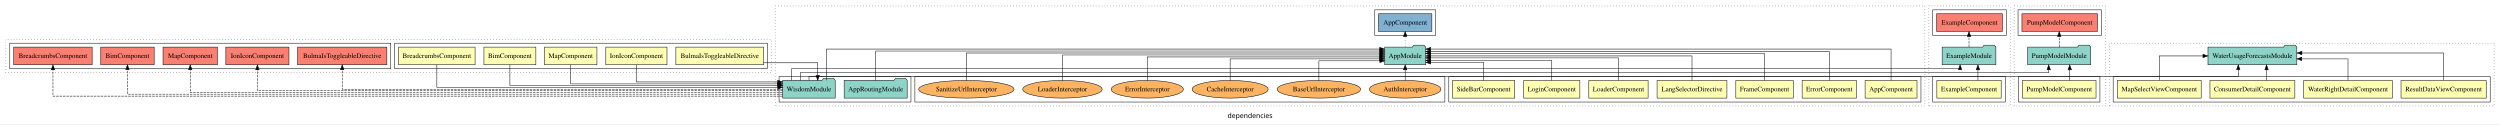
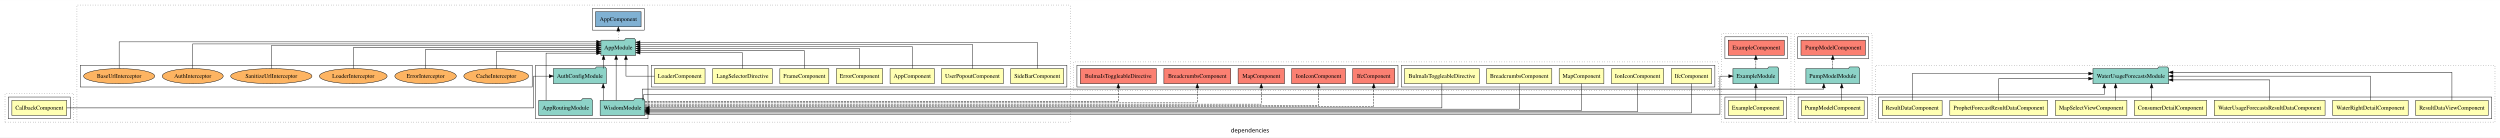
- <svg xmlns="http://www.w3.org/2000/svg" width="5099pt" height="253pt" viewBox="0.00 0.00 5099.00 252.80">
-   <g id="graph0" class="graph" transform="scale(1 1) rotate(0) translate(4 248.8)">
-     <polygon fill="white" stroke="transparent" points="-4,4 -4,-248.8 5095,-248.8 5095,4 -4,4" />
-     <text text-anchor="middle" x="2545.5" y="-8.2" font-family="sans-serif" font-size="14.00">dependencies</text>
+ <svg xmlns="http://www.w3.org/2000/svg" width="5980pt" height="329pt" viewBox="0.00 0.00 5980.00 328.80">
+   <g id="graph0" class="graph" transform="scale(1 1) rotate(0) translate(4 324.8)">
+     <polygon fill="white" stroke="transparent" points="-4,4 -4,-324.8 5976,-324.8 5976,4 -4,4" />
+     <text text-anchor="middle" x="2986" y="-8.2" font-family="sans-serif" font-size="14.00">dependencies</text>
    <g id="clust1" class="cluster">
-       <polygon fill="none" stroke="black" stroke-dasharray="1,5" points="1577,-32.8 1577,-236.8 3922,-236.8 3922,-32.8 1577,-32.8" />
+       <polygon fill="none" stroke="black" stroke-dasharray="1,5" points="180,-32.8 180,-312.8 2556,-312.8 2556,-32.8 180,-32.8" />
    </g>
    <g id="clust2" class="cluster">
-       <polygon fill="none" stroke="black" points="2951,-40.8 2951,-92.8 3914,-92.8 3914,-40.8 2951,-40.8" />
+       <polygon fill="none" stroke="black" points="1554,-116.8 1554,-168.8 2548,-168.8 2548,-116.8 1554,-116.8" />
    </g>
    <g id="clust10" class="cluster">
-       <polygon fill="none" stroke="black" points="1585,-40.8 1585,-92.8 1854,-92.8 1854,-40.8 1585,-40.8" />
+       <polygon fill="none" stroke="black" points="1277,-40.8 1277,-168.8 1546,-168.8 1546,-40.8 1277,-40.8" />
    </g>
    <g id="clust12" class="cluster">
-       <polygon fill="none" stroke="black" points="2800,-176.8 2800,-228.8 2924,-228.8 2924,-176.8 2800,-176.8" />
+       <polygon fill="none" stroke="black" points="1413,-252.8 1413,-304.8 1537,-304.8 1537,-252.8 1413,-252.8" />
    </g>
    <g id="clust13" class="cluster">
-       <polygon fill="none" stroke="black" points="1862,-40.8 1862,-92.8 2943,-92.8 2943,-40.8 1862,-40.8" />
+       <polygon fill="none" stroke="black" points="188,-116.8 188,-168.8 1269,-168.8 1269,-116.8 188,-116.8" />
    </g>
    <g id="clust20" class="cluster">
-       <polygon fill="none" stroke="black" stroke-dasharray="1,5" points="3930,-32.8 3930,-236.8 4096,-236.8 4096,-32.8 3930,-32.8" />
+       <polygon fill="none" stroke="black" stroke-dasharray="1,5" points="8,-32.8 8,-100.8 172,-100.8 172,-32.8 8,-32.8" />
    </g>
    <g id="clust21" class="cluster">
-       <polygon fill="none" stroke="black" points="3938,-40.8 3938,-92.8 4086,-92.8 4086,-40.8 3938,-40.8" />
-     </g>
-     <g id="clust24" class="cluster">
-       <polygon fill="none" stroke="black" points="3938,-176.8 3938,-228.8 4088,-228.8 4088,-176.8 3938,-176.8" />
+       <polygon fill="none" stroke="black" points="16,-40.8 16,-92.8 164,-92.8 164,-40.8 16,-40.8" />
    </g>
    <g id="clust27" class="cluster">
-       <polygon fill="none" stroke="black" stroke-dasharray="1,5" points="4104,-32.8 4104,-236.8 4290,-236.8 4290,-32.8 4104,-32.8" />
+       <polygon fill="none" stroke="black" stroke-dasharray="1,5" points="4114,-32.8 4114,-244.8 4280,-244.8 4280,-32.8 4114,-32.8" />
    </g>
    <g id="clust28" class="cluster">
-       <polygon fill="none" stroke="black" points="4113,-40.8 4113,-92.8 4279,-92.8 4279,-40.8 4113,-40.8" />
+       <polygon fill="none" stroke="black" points="4122,-40.8 4122,-92.8 4270,-92.8 4270,-40.8 4122,-40.8" />
    </g>
    <g id="clust31" class="cluster">
-       <polygon fill="none" stroke="black" points="4112,-176.8 4112,-228.8 4282,-228.8 4282,-176.8 4112,-176.8" />
+       <polygon fill="none" stroke="black" points="4122,-184.8 4122,-236.8 4272,-236.8 4272,-184.8 4122,-184.8" />
    </g>
    <g id="clust34" class="cluster">
-       <polygon fill="none" stroke="black" stroke-dasharray="1,5" points="4298,-32.8 4298,-160.8 5083,-160.8 5083,-32.8 4298,-32.8" />
+       <polygon fill="none" stroke="black" stroke-dasharray="1,5" points="4288,-32.8 4288,-244.8 4474,-244.8 4474,-32.8 4288,-32.8" />
    </g>
    <g id="clust35" class="cluster">
-       <polygon fill="none" stroke="black" points="4306,-40.8 4306,-92.8 5075,-92.8 5075,-40.8 4306,-40.8" />
-     </g>
-     <g id="clust44" class="cluster">
-       <polygon fill="none" stroke="black" stroke-dasharray="1,5" points="8,-100.8 8,-168.8 1569,-168.8 1569,-100.8 8,-100.8" />
-     </g>
-     <g id="clust45" class="cluster">
-       <polygon fill="none" stroke="black" points="801,-108.8 801,-160.8 1561,-160.8 1561,-108.8 801,-108.8" />
-     </g>
-     <g id="clust52" class="cluster">
-       <polygon fill="none" stroke="black" points="16,-108.8 16,-160.8 793,-160.8 793,-108.8 16,-108.8" />
+       <polygon fill="none" stroke="black" points="4297,-40.8 4297,-92.8 4463,-92.8 4463,-40.8 4297,-40.8" />
+     </g>
+     <g id="clust38" class="cluster">
+       <polygon fill="none" stroke="black" points="4296,-184.8 4296,-236.8 4466,-236.8 4466,-184.8 4296,-184.8" />
+     </g>
+     <g id="clust41" class="cluster">
+       <polygon fill="none" stroke="black" stroke-dasharray="1,5" points="4482,-32.8 4482,-168.8 5964,-168.8 5964,-32.8 4482,-32.8" />
+     </g>
+     <g id="clust42" class="cluster">
+       <polygon fill="none" stroke="black" points="4490,-40.8 4490,-92.8 5956,-92.8 5956,-40.8 4490,-40.8" />
+     </g>
+     <g id="clust54" class="cluster">
+       <polygon fill="none" stroke="black" stroke-dasharray="1,5" points="2564,-108.8 2564,-176.8 4106,-176.8 4106,-108.8 2564,-108.8" />
+     </g>
+     <g id="clust55" class="cluster">
+       <polygon fill="none" stroke="black" points="3348,-116.8 3348,-168.8 4098,-168.8 4098,-116.8 3348,-116.8" />
+     </g>
+     <g id="clust62" class="cluster">
+       <polygon fill="none" stroke="black" points="2572,-116.8 2572,-168.8 3340,-168.8 3340,-116.8 2572,-116.8" />
    </g>
    <g id="node1" class="node">
-       <polygon fill="#ffffb3" stroke="black" points="3905.94,-84.8 3800.06,-84.8 3800.06,-48.8 3905.94,-48.8 3905.94,-84.8" />
-       <text text-anchor="middle" x="3853" y="-62.6" font-family="Times,serif" font-size="14.00">AppComponent</text>
+       <polygon fill="#ffffb3" stroke="black" points="2230.94,-160.8 2125.06,-160.8 2125.06,-124.8 2230.94,-124.8 2230.94,-160.8" />
+       <text text-anchor="middle" x="2178" y="-138.6" font-family="Times,serif" font-size="14.00">AppComponent</text>
    </g>
    <g id="node8" class="node">
-       <polygon fill="#8dd3c7" stroke="black" points="2903.66,-152.8 2900.66,-156.8 2879.66,-156.8 2876.66,-152.8 2820.34,-152.8 2820.34,-116.8 2903.66,-116.8 2903.66,-152.8" />
-       <text text-anchor="middle" x="2862" y="-130.6" font-family="Times,serif" font-size="14.00">AppModule</text>
+       <polygon fill="#8dd3c7" stroke="black" points="1516.66,-228.8 1513.66,-232.8 1492.66,-232.8 1489.66,-228.8 1433.34,-228.8 1433.34,-192.8 1516.66,-192.8 1516.66,-228.8" />
+       <text text-anchor="middle" x="1475" y="-206.6" font-family="Times,serif" font-size="14.00">AppModule</text>
    </g>
    <g id="edge1" class="edge">
-       <path fill="none" stroke="black" d="M3853,-85C3853,-109.16 3853,-148.8 3853,-148.8 3853,-148.8 2913.95,-148.8 2913.95,-148.8" />
-       <polygon fill="black" stroke="black" points="2913.95,-145.3 2903.95,-148.8 2913.95,-152.3 2913.95,-145.3" />
+       <path fill="none" stroke="black" d="M2178,-161.08C2178,-182.12 2178,-213.8 2178,-213.8 2178,-213.8 1526.87,-213.8 1526.87,-213.8" />
+       <polygon fill="black" stroke="black" points="1526.87,-210.3 1516.87,-213.8 1526.87,-217.3 1526.87,-210.3" />
    </g>
    <g id="node2" class="node">
-       <polygon fill="#ffffb3" stroke="black" points="3782.37,-84.8 3671.63,-84.8 3671.63,-48.8 3782.37,-48.8 3782.37,-84.8" />
-       <text text-anchor="middle" x="3727" y="-62.6" font-family="Times,serif" font-size="14.00">ErrorComponent</text>
+       <polygon fill="#ffffb3" stroke="black" points="2107.37,-160.8 1996.63,-160.8 1996.63,-124.8 2107.37,-124.8 2107.37,-160.8" />
+       <text text-anchor="middle" x="2052" y="-138.6" font-family="Times,serif" font-size="14.00">ErrorComponent</text>
    </g>
    <g id="edge2" class="edge">
-       <path fill="none" stroke="black" d="M3727,-85.05C3727,-107.82 3727,-143.8 3727,-143.8 3727,-143.8 2913.72,-143.8 2913.72,-143.8" />
-       <polygon fill="black" stroke="black" points="2913.72,-140.3 2903.72,-143.8 2913.72,-147.3 2913.72,-140.3" />
+       <path fill="none" stroke="black" d="M2052,-160.83C2052,-180.38 2052,-208.8 2052,-208.8 2052,-208.8 1526.96,-208.8 1526.96,-208.8" />
+       <polygon fill="black" stroke="black" points="1526.96,-205.3 1516.96,-208.8 1526.96,-212.3 1526.96,-205.3" />
    </g>
    <g id="node3" class="node">
-       <polygon fill="#ffffb3" stroke="black" points="3653.6,-84.8 3536.4,-84.8 3536.4,-48.8 3653.6,-48.8 3653.6,-84.8" />
-       <text text-anchor="middle" x="3595" y="-62.6" font-family="Times,serif" font-size="14.00">FrameComponent</text>
+       <polygon fill="#ffffb3" stroke="black" points="1978.6,-160.8 1861.4,-160.8 1861.4,-124.8 1978.6,-124.8 1978.6,-160.8" />
+       <text text-anchor="middle" x="1920" y="-138.6" font-family="Times,serif" font-size="14.00">FrameComponent</text>
    </g>
    <g id="edge3" class="edge">
-       <path fill="none" stroke="black" d="M3595,-84.84C3595,-106.46 3595,-139.8 3595,-139.8 3595,-139.8 2913.78,-139.8 2913.78,-139.8" />
-       <polygon fill="black" stroke="black" points="2913.78,-136.3 2903.78,-139.8 2913.78,-143.3 2913.78,-136.3" />
+       <path fill="none" stroke="black" d="M1920,-161.1C1920,-179.07 1920,-203.8 1920,-203.8 1920,-203.8 1526.86,-203.8 1526.86,-203.8" />
+       <polygon fill="black" stroke="black" points="1526.86,-200.3 1516.86,-203.8 1526.86,-207.3 1526.86,-200.3" />
    </g>
    <g id="node4" class="node">
-       <polygon fill="#ffffb3" stroke="black" points="3518.22,-84.8 3375.78,-84.8 3375.78,-48.8 3518.22,-48.8 3518.22,-84.8" />
-       <text text-anchor="middle" x="3447" y="-62.6" font-family="Times,serif" font-size="14.00">LangSelectorDirective</text>
+       <polygon fill="#ffffb3" stroke="black" points="1843.22,-160.8 1700.78,-160.8 1700.78,-124.8 1843.22,-124.8 1843.22,-160.8" />
+       <text text-anchor="middle" x="1772" y="-138.6" font-family="Times,serif" font-size="14.00">LangSelectorDirective</text>
    </g>
    <g id="edge4" class="edge">
-       <path fill="none" stroke="black" d="M3447,-85.02C3447,-105.17 3447,-134.8 3447,-134.8 3447,-134.8 2914.07,-134.8 2914.07,-134.8" />
-       <polygon fill="black" stroke="black" points="2914.07,-131.3 2904.07,-134.8 2914.07,-138.3 2914.07,-131.3" />
+       <path fill="none" stroke="black" d="M1772,-160.83C1772,-177.2 1772,-198.8 1772,-198.8 1772,-198.8 1526.92,-198.8 1526.92,-198.8" />
+       <polygon fill="black" stroke="black" points="1526.92,-195.3 1516.92,-198.8 1526.92,-202.3 1526.92,-195.3" />
    </g>
    <g id="node5" class="node">
-       <polygon fill="#ffffb3" stroke="black" points="3357.47,-84.8 3236.53,-84.8 3236.53,-48.8 3357.47,-48.8 3357.47,-84.8" />
-       <text text-anchor="middle" x="3297" y="-62.6" font-family="Times,serif" font-size="14.00">LoaderComponent</text>
+       <polygon fill="#ffffb3" stroke="black" points="1682.47,-160.8 1561.53,-160.8 1561.53,-124.8 1682.47,-124.8 1682.47,-160.8" />
+       <text text-anchor="middle" x="1622" y="-138.6" font-family="Times,serif" font-size="14.00">LoaderComponent</text>
    </g>
    <g id="edge5" class="edge">
-       <path fill="none" stroke="black" d="M3297,-84.97C3297,-103.89 3297,-130.8 3297,-130.8 3297,-130.8 2913.71,-130.8 2913.71,-130.8" />
-       <polygon fill="black" stroke="black" points="2913.71,-127.3 2903.71,-130.8 2913.71,-134.3 2913.71,-127.3" />
+       <path fill="none" stroke="black" d="M1561.42,-142.8C1528.03,-142.8 1493.29,-142.8 1493.29,-142.8 1493.29,-142.8 1493.29,-182.58 1493.29,-182.58" />
+       <polygon fill="black" stroke="black" points="1489.79,-182.58 1493.29,-192.58 1496.79,-182.58 1489.79,-182.58" />
    </g>
    <g id="node6" class="node">
-       <polygon fill="#ffffb3" stroke="black" points="3218.27,-84.8 3103.73,-84.8 3103.73,-48.8 3218.27,-48.8 3218.27,-84.8" />
-       <text text-anchor="middle" x="3161" y="-62.6" font-family="Times,serif" font-size="14.00">LoginComponent</text>
+       <polygon fill="#ffffb3" stroke="black" points="2540.44,-160.8 2413.56,-160.8 2413.56,-124.8 2540.44,-124.8 2540.44,-160.8" />
+       <text text-anchor="middle" x="2477" y="-138.6" font-family="Times,serif" font-size="14.00">SideBarComponent</text>
    </g>
    <g id="edge6" class="edge">
-       <path fill="none" stroke="black" d="M3161,-84.82C3161,-102.17 3161,-125.8 3161,-125.8 3161,-125.8 2913.89,-125.8 2913.89,-125.8" />
-       <polygon fill="black" stroke="black" points="2913.89,-122.3 2903.89,-125.8 2913.89,-129.3 2913.89,-122.3" />
+       <path fill="none" stroke="black" d="M2477,-161.18C2477,-185.08 2477,-223.8 2477,-223.8 2477,-223.8 1526.78,-223.8 1526.78,-223.8" />
+       <polygon fill="black" stroke="black" points="1526.78,-220.3 1516.78,-223.8 1526.78,-227.3 1526.78,-220.3" />
    </g>
    <g id="node7" class="node">
-       <polygon fill="#ffffb3" stroke="black" points="3085.44,-84.8 2958.56,-84.8 2958.56,-48.8 3085.44,-48.8 3085.44,-84.8" />
-       <text text-anchor="middle" x="3022" y="-62.6" font-family="Times,serif" font-size="14.00">SideBarComponent</text>
+       <polygon fill="#ffffb3" stroke="black" points="2395.94,-160.8 2248.06,-160.8 2248.06,-124.8 2395.94,-124.8 2395.94,-160.8" />
+       <text text-anchor="middle" x="2322" y="-138.6" font-family="Times,serif" font-size="14.00">UserPopoutComponent</text>
    </g>
    <g id="edge7" class="edge">
-       <path fill="none" stroke="black" d="M3022,-84.81C3022,-100.85 3022,-121.8 3022,-121.8 3022,-121.8 2914.04,-121.8 2914.04,-121.8" />
-       <polygon fill="black" stroke="black" points="2914.04,-118.3 2904.04,-121.8 2914.04,-125.3 2914.04,-118.3" />
+       <path fill="none" stroke="black" d="M2322,-160.81C2322,-183.29 2322,-218.8 2322,-218.8 2322,-218.8 1526.71,-218.8 1526.71,-218.8" />
+       <polygon fill="black" stroke="black" points="1526.71,-215.3 1516.71,-218.8 1526.71,-222.3 1526.71,-215.3" />
+     </g>
+     <g id="node12" class="node">
+       <polygon fill="#80b1d3" stroke="black" points="1529.44,-296.8 1420.56,-296.8 1420.56,-260.8 1529.44,-260.8 1529.44,-296.8" />
+       <text text-anchor="middle" x="1475" y="-274.6" font-family="Times,serif" font-size="14.00">AppComponent </text>
+     </g>
+     <g id="edge11" class="edge">
+       <path fill="none" stroke="black" stroke-dasharray="1,5" d="M1475,-229.02C1475,-229.02 1475,-250.53 1475,-250.53" />
+       <polygon fill="black" stroke="black" points="1471.5,-250.53 1475,-260.53 1478.5,-250.53 1471.5,-250.53" />
+     </g>
+     <g id="node9" class="node">
+       <polygon fill="#8dd3c7" stroke="black" points="1413.28,-84.8 1410.28,-88.8 1389.28,-88.8 1386.28,-84.8 1284.72,-84.8 1284.72,-48.8 1413.28,-48.8 1413.28,-84.8" />
+       <text text-anchor="middle" x="1349" y="-62.6" font-family="Times,serif" font-size="14.00">AppRoutingModule</text>
+     </g>
+     <g id="edge8" class="edge">
+       <path fill="none" stroke="black" d="M1302.19,-85.01C1302.19,-121.01 1302.19,-197.8 1302.19,-197.8 1302.19,-197.8 1423.17,-197.8 1423.17,-197.8" />
+       <polygon fill="black" stroke="black" points="1423.17,-201.3 1433.17,-197.8 1423.17,-194.3 1423.17,-201.3" />
+     </g>
+     <g id="node10" class="node">
+       <polygon fill="#8dd3c7" stroke="black" points="1446.44,-160.8 1443.44,-164.8 1422.44,-164.8 1419.44,-160.8 1319.56,-160.8 1319.56,-124.8 1446.44,-124.8 1446.44,-160.8" />
+       <text text-anchor="middle" x="1383" y="-138.6" font-family="Times,serif" font-size="14.00">AuthConfigModule</text>
+     </g>
+     <g id="edge9" class="edge">
+       <path fill="none" stroke="black" d="M1439.69,-161.02C1439.69,-161.02 1439.69,-182.53 1439.69,-182.53" />
+       <polygon fill="black" stroke="black" points="1436.19,-182.53 1439.69,-192.53 1443.19,-182.53 1436.19,-182.53" />
    </g>
    <g id="node11" class="node">
-       <polygon fill="#80b1d3" stroke="black" points="2916.44,-220.8 2807.56,-220.8 2807.56,-184.8 2916.44,-184.8 2916.44,-220.8" />
-       <text text-anchor="middle" x="2862" y="-198.6" font-family="Times,serif" font-size="14.00">AppComponent </text>
+       <polygon fill="#8dd3c7" stroke="black" points="1538.49,-84.8 1535.49,-88.8 1514.49,-88.8 1511.49,-84.8 1431.51,-84.8 1431.51,-48.8 1538.49,-48.8 1538.49,-84.8" />
+       <text text-anchor="middle" x="1485" y="-62.6" font-family="Times,serif" font-size="14.00">WisdomModule</text>
    </g>
    <g id="edge10" class="edge">
-       <path fill="none" stroke="black" stroke-dasharray="1,5" d="M2862,-153.02C2862,-153.02 2862,-174.53 2862,-174.53" />
-       <polygon fill="black" stroke="black" points="2858.5,-174.53 2862,-184.53 2865.5,-174.53 2858.5,-174.53" />
-     </g>
-     <g id="node9" class="node">
-       <polygon fill="#8dd3c7" stroke="black" points="1846.28,-84.8 1843.28,-88.8 1822.28,-88.8 1819.28,-84.8 1717.72,-84.8 1717.72,-48.8 1846.28,-48.8 1846.28,-84.8" />
-       <text text-anchor="middle" x="1782" y="-62.6" font-family="Times,serif" font-size="14.00">AppRoutingModule</text>
-     </g>
-     <g id="edge8" class="edge">
-       <path fill="none" stroke="black" d="M1782,-84.89C1782,-107.93 1782,-144.8 1782,-144.8 1782,-144.8 2810.32,-144.8 2810.32,-144.8" />
-       <polygon fill="black" stroke="black" points="2810.32,-148.3 2820.32,-144.8 2810.32,-141.3 2810.32,-148.3" />
-     </g>
-     <g id="node10" class="node">
-       <polygon fill="#8dd3c7" stroke="black" points="1699.49,-84.8 1696.49,-88.8 1675.49,-88.8 1672.49,-84.8 1592.51,-84.8 1592.51,-48.8 1699.49,-48.8 1699.49,-84.8" />
-       <text text-anchor="middle" x="1646" y="-62.6" font-family="Times,serif" font-size="14.00">WisdomModule</text>
-     </g>
-     <g id="edge9" class="edge">
-       <path fill="none" stroke="black" d="M1681.66,-85C1681.66,-109.16 1681.66,-148.8 1681.66,-148.8 1681.66,-148.8 2809.99,-148.8 2809.99,-148.8" />
-       <polygon fill="black" stroke="black" points="2809.99,-152.3 2819.99,-148.8 2809.99,-145.3 2809.99,-152.3" />
+       <path fill="none" stroke="black" d="M1469.76,-85.04C1469.76,-85.04 1469.76,-182.71 1469.76,-182.71" />
+       <polygon fill="black" stroke="black" points="1466.26,-182.71 1469.76,-192.71 1473.26,-182.71 1466.26,-182.71" />
+     </g>
+     <g id="edge19" class="edge">
+       <path fill="none" stroke="black" d="M1438.86,-84.81C1438.86,-84.81 1438.86,-114.65 1438.86,-114.65" />
+       <polygon fill="black" stroke="black" points="1435.36,-114.65 1438.86,-124.65 1442.36,-114.65 1435.36,-114.65" />
+     </g>
+     <g id="node21" class="node">
+       <polygon fill="#8dd3c7" stroke="black" points="4250.81,-160.8 4247.81,-164.8 4226.81,-164.8 4223.81,-160.8 4141.19,-160.8 4141.19,-124.8 4250.81,-124.8 4250.81,-160.8" />
+       <text text-anchor="middle" x="4196" y="-138.6" font-family="Times,serif" font-size="14.00">ExampleModule</text>
+     </g>
+     <g id="edge21" class="edge">
+       <path fill="none" stroke="black" d="M1538.63,-51.8C1912.11,-51.8 4110.07,-51.8 4110.07,-51.8 4110.07,-51.8 4110.07,-142.8 4110.07,-142.8 4110.07,-142.8 4131.09,-142.8 4131.09,-142.8" />
+       <polygon fill="black" stroke="black" points="4131.09,-146.3 4141.09,-142.8 4131.09,-139.3 4131.09,-146.3" />
+     </g>
+     <g id="node24" class="node">
+       <polygon fill="#8dd3c7" stroke="black" points="4444.28,-160.8 4441.28,-164.8 4420.28,-164.8 4417.28,-160.8 4315.72,-160.8 4315.72,-124.8 4444.28,-124.8 4444.28,-160.8" />
+       <text text-anchor="middle" x="4380" y="-138.6" font-family="Times,serif" font-size="14.00">PumpModelModule</text>
+     </g>
+     <g id="edge24" class="edge">
+       <path fill="none" stroke="black" d="M1532.48,-84.84C1532.48,-97.36 1532.48,-111.8 1532.48,-111.8 1532.48,-111.8 4358.54,-111.8 4358.54,-111.8 4358.54,-111.8 4358.54,-114.77 4358.54,-114.77" />
+       <polygon fill="black" stroke="black" points="4355.04,-114.77 4358.54,-124.77 4362.04,-114.77 4355.04,-114.77" />
+     </g>
+     <g id="node33" class="node">
+       <polygon fill="#8dd3c7" stroke="black" points="5183.61,-160.8 5180.61,-164.8 5159.61,-164.8 5156.61,-160.8 5002.39,-160.8 5002.39,-124.8 5183.61,-124.8 5183.61,-160.8" />
+       <text text-anchor="middle" x="5093" y="-138.6" font-family="Times,serif" font-size="14.00">WaterUsageForecastsModule</text>
+     </g>
+     <g id="edge33" class="edge">
+       <path fill="none" stroke="black" d="M1535.49,-85.04C1535.49,-92.23 1535.49,-98.8 1535.49,-98.8 1535.49,-98.8 5029.38,-98.8 5029.38,-98.8 5029.38,-98.8 5029.38,-114.65 5029.38,-114.65" />
+       <polygon fill="black" stroke="black" points="5025.89,-114.65 5029.38,-124.65 5032.89,-114.65 5025.89,-114.65" />
+     </g>
+     <g id="node39" class="node">
+       <polygon fill="#fb8072" stroke="black" points="2939.97,-160.8 2780.03,-160.8 2780.03,-124.8 2939.97,-124.8 2939.97,-160.8" />
+       <text text-anchor="middle" x="2860" y="-138.6" font-family="Times,serif" font-size="14.00">BreadcrumbsComponent </text>
+     </g>
+     <g id="edge39" class="edge">
+       <path fill="none" stroke="black" stroke-dasharray="5,2" d="M1538.9,-78.8C1793.12,-78.8 2860,-78.8 2860,-78.8 2860,-78.8 2860,-114.63 2860,-114.63" />
+       <polygon fill="black" stroke="black" points="2856.5,-114.63 2860,-124.63 2863.5,-114.63 2856.5,-114.63" />
+     </g>
+     <g id="node40" class="node">
+       <polygon fill="#fb8072" stroke="black" points="2762,-160.8 2580,-160.8 2580,-124.8 2762,-124.8 2762,-160.8" />
+       <text text-anchor="middle" x="2671" y="-138.6" font-family="Times,serif" font-size="14.00">BulmaIsToggleableDirective </text>
+     </g>
+     <g id="edge40" class="edge">
+       <path fill="none" stroke="black" stroke-dasharray="5,2" d="M1538.65,-81.8C1770.05,-81.8 2671,-81.8 2671,-81.8 2671,-81.8 2671,-114.5 2671,-114.5" />
+       <polygon fill="black" stroke="black" points="2667.5,-114.5 2671,-124.5 2674.5,-114.5 2667.5,-114.5" />
+     </g>
+     <g id="node41" class="node">
+       <polygon fill="#fb8072" stroke="black" points="3332.37,-160.8 3231.63,-160.8 3231.63,-124.8 3332.37,-124.8 3332.37,-160.8" />
+       <text text-anchor="middle" x="3282" y="-138.6" font-family="Times,serif" font-size="14.00">IfcComponent </text>
+     </g>
+     <g id="edge41" class="edge">
+       <path fill="none" stroke="black" stroke-dasharray="5,2" d="M1538.78,-69.8C1837.78,-69.8 3282,-69.8 3282,-69.8 3282,-69.8 3282,-114.76 3282,-114.76" />
+       <polygon fill="black" stroke="black" points="3278.5,-114.76 3282,-124.76 3285.5,-114.76 3278.5,-114.76" />
+     </g>
+     <g id="node42" class="node">
+       <polygon fill="#fb8072" stroke="black" points="3214.37,-160.8 3085.63,-160.8 3085.63,-124.8 3214.37,-124.8 3214.37,-160.8" />
+       <text text-anchor="middle" x="3150" y="-138.6" font-family="Times,serif" font-size="14.00">IonIconComponent </text>
+     </g>
+     <g id="edge42" class="edge">
+       <path fill="none" stroke="black" stroke-dasharray="5,2" d="M1538.51,-72.8C1823.5,-72.8 3150,-72.8 3150,-72.8 3150,-72.8 3150,-114.77 3150,-114.77" />
+       <polygon fill="black" stroke="black" points="3146.5,-114.77 3150,-124.77 3153.5,-114.77 3146.5,-114.77" />
+     </g>
+     <g id="node43" class="node">
+       <polygon fill="#fb8072" stroke="black" points="3068.49,-160.8 2957.51,-160.8 2957.51,-124.8 3068.49,-124.8 3068.49,-160.8" />
+       <text text-anchor="middle" x="3013" y="-138.6" font-family="Times,serif" font-size="14.00">MapComponent </text>
+     </g>
+     <g id="edge43" class="edge">
+       <path fill="none" stroke="black" stroke-dasharray="5,2" d="M1538.93,-75.8C1810.26,-75.8 3013,-75.8 3013,-75.8 3013,-75.8 3013,-114.49 3013,-114.49" />
+       <polygon fill="black" stroke="black" points="3009.5,-114.49 3013,-124.49 3016.5,-114.49 3009.5,-114.49" />
+     </g>
+     <g id="node13" class="node">
+       <ellipse fill="#fdb462" stroke="black" cx="457" cy="-142.8" rx="72.92" ry="18" />
+       <text text-anchor="middle" x="457" y="-138.6" font-family="Times,serif" font-size="14.00">AuthInterceptor</text>
+     </g>
+     <g id="edge12" class="edge">
+       <path fill="none" stroke="black" d="M457,-161.05C457,-183.82 457,-219.8 457,-219.8 457,-219.8 1423.2,-219.8 1423.2,-219.8" />
+       <polygon fill="black" stroke="black" points="1423.2,-223.3 1433.2,-219.8 1423.2,-216.3 1423.2,-223.3" />
+     </g>
+     <g id="node14" class="node">
+       <ellipse fill="#fdb462" stroke="black" cx="281" cy="-142.8" rx="85.08" ry="18" />
+       <text text-anchor="middle" x="281" y="-138.6" font-family="Times,serif" font-size="14.00">BaseUrlInterceptor</text>
+     </g>
+     <g id="edge13" class="edge">
+       <path fill="none" stroke="black" d="M281,-161C281,-185.16 281,-224.8 281,-224.8 281,-224.8 1423.21,-224.8 1423.21,-224.8" />
+       <polygon fill="black" stroke="black" points="1423.21,-228.3 1433.21,-224.8 1423.2,-221.3 1423.21,-228.3" />
+     </g>
+     <g id="node15" class="node">
+       <ellipse fill="#fdb462" stroke="black" cx="1183" cy="-142.8" rx="77.54" ry="18" />
+       <text text-anchor="middle" x="1183" y="-138.6" font-family="Times,serif" font-size="14.00">CacheInterceptor</text>
+     </g>
+     <g id="edge14" class="edge">
+       <path fill="none" stroke="black" d="M1183,-160.82C1183,-178.17 1183,-201.8 1183,-201.8 1183,-201.8 1423.16,-201.8 1423.16,-201.8" />
+       <polygon fill="black" stroke="black" points="1423.16,-205.3 1433.16,-201.8 1423.16,-198.3 1423.16,-205.3" />
+     </g>
+     <g id="node16" class="node">
+       <ellipse fill="#fdb462" stroke="black" cx="1014" cy="-142.8" rx="73.54" ry="18" />
+       <text text-anchor="middle" x="1014" y="-138.6" font-family="Times,serif" font-size="14.00">ErrorInterceptor</text>
+     </g>
+     <g id="edge15" class="edge">
+       <path fill="none" stroke="black" d="M1014,-160.97C1014,-179.89 1014,-206.8 1014,-206.8 1014,-206.8 1423.28,-206.8 1423.28,-206.8" />
+       <polygon fill="black" stroke="black" points="1423.28,-210.3 1433.28,-206.8 1423.28,-203.3 1423.28,-210.3" />
+     </g>
+     <g id="node17" class="node">
+       <ellipse fill="#fdb462" stroke="black" cx="841" cy="-142.8" rx="80.98" ry="18" />
+       <text text-anchor="middle" x="841" y="-138.6" font-family="Times,serif" font-size="14.00">LoaderInterceptor</text>
+     </g>
+     <g id="edge16" class="edge">
+       <path fill="none" stroke="black" d="M841,-161.02C841,-181.17 841,-210.8 841,-210.8 841,-210.8 1422.91,-210.8 1422.91,-210.8" />
+       <polygon fill="black" stroke="black" points="1422.91,-214.3 1432.91,-210.8 1422.91,-207.3 1422.91,-214.3" />
+     </g>
+     <g id="node18" class="node">
+       <ellipse fill="#fdb462" stroke="black" cx="645" cy="-142.8" rx="97.25" ry="18" />
+       <text text-anchor="middle" x="645" y="-138.6" font-family="Times,serif" font-size="14.00">SanitizeUrlInterceptor</text>
+     </g>
+     <g id="edge17" class="edge">
+       <path fill="none" stroke="black" d="M645,-160.84C645,-182.46 645,-215.8 645,-215.8 645,-215.8 1423.27,-215.8 1423.27,-215.8" />
+       <polygon fill="black" stroke="black" points="1423.27,-219.3 1433.27,-215.8 1423.27,-212.3 1423.27,-219.3" />
    </g>
    <g id="node19" class="node">
-       <polygon fill="#8dd3c7" stroke="black" points="4066.81,-152.8 4063.81,-156.8 4042.81,-156.8 4039.81,-152.8 3957.19,-152.8 3957.19,-116.8 4066.81,-116.8 4066.81,-152.8" />
-       <text text-anchor="middle" x="4012" y="-130.6" font-family="Times,serif" font-size="14.00">ExampleModule</text>
+       <polygon fill="#ffffb3" stroke="black" points="155.59,-84.8 24.41,-84.8 24.41,-48.8 155.59,-48.8 155.59,-84.8" />
+       <text text-anchor="middle" x="90" y="-62.6" font-family="Times,serif" font-size="14.00">CallbackComponent</text>
    </g>
    <g id="edge18" class="edge">
-       <path fill="none" stroke="black" d="M1610.34,-84.86C1610.34,-96.24 1610.34,-108.8 1610.34,-108.8 1610.34,-108.8 3993.78,-108.8 3993.78,-108.8 3993.78,-108.8 3993.78,-109.59 3993.78,-109.59" />
-       <polygon fill="black" stroke="black" points="3990.28,-106.74 3993.78,-116.74 3997.28,-106.74 3990.28,-106.74" />
+       <path fill="none" stroke="black" d="M155.69,-66.8C404.17,-66.8 1272.57,-66.8 1272.57,-66.8 1272.57,-66.8 1272.57,-142.8 1272.57,-142.8 1272.57,-142.8 1309.72,-142.8 1309.72,-142.8" />
+       <polygon fill="black" stroke="black" points="1309.72,-146.3 1319.72,-142.8 1309.72,-139.3 1309.72,-146.3" />
+     </g>
+     <g id="node20" class="node">
+       <polygon fill="#ffffb3" stroke="black" points="4261.59,-84.8 4130.41,-84.8 4130.41,-48.8 4261.59,-48.8 4261.59,-84.8" />
+       <text text-anchor="middle" x="4196" y="-62.6" font-family="Times,serif" font-size="14.00">ExampleComponent</text>
+     </g>
+     <g id="edge20" class="edge">
+       <path fill="none" stroke="black" d="M4196,-84.81C4196,-84.81 4196,-114.65 4196,-114.65" />
+       <polygon fill="black" stroke="black" points="4192.5,-114.65 4196,-124.65 4199.5,-114.65 4192.5,-114.65" />
    </g>
    <g id="node22" class="node">
-       <polygon fill="#8dd3c7" stroke="black" points="4260.28,-152.8 4257.28,-156.8 4236.28,-156.8 4233.28,-152.8 4131.72,-152.8 4131.72,-116.8 4260.28,-116.8 4260.28,-152.8" />
-       <text text-anchor="middle" x="4196" y="-130.6" font-family="Times,serif" font-size="14.00">PumpModelModule</text>
-     </g>
-     <g id="edge21" class="edge">
-       <path fill="none" stroke="black" d="M1628.17,-84.99C1628.17,-93.08 1628.17,-100.8 1628.17,-100.8 1628.17,-100.8 4174.54,-100.8 4174.54,-100.8 4174.54,-100.8 4174.54,-106.61 4174.54,-106.61" />
-       <polygon fill="black" stroke="black" points="4171.04,-106.61 4174.54,-116.61 4178.04,-106.61 4171.04,-106.61" />
+       <polygon fill="#fb8072" stroke="black" points="4264.09,-228.8 4129.91,-228.8 4129.91,-192.8 4264.09,-192.8 4264.09,-228.8" />
+       <text text-anchor="middle" x="4197" y="-206.6" font-family="Times,serif" font-size="14.00">ExampleComponent </text>
+     </g>
+     <g id="edge22" class="edge">
+       <path fill="none" stroke="black" stroke-dasharray="5,2" d="M4196,-161.02C4196,-161.02 4196,-182.53 4196,-182.53" />
+       <polygon fill="black" stroke="black" points="4192.5,-182.53 4196,-192.53 4199.5,-182.53 4192.5,-182.53" />
+     </g>
+     <g id="node23" class="node">
+       <polygon fill="#ffffb3" stroke="black" points="4455.06,-84.8 4304.94,-84.8 4304.94,-48.8 4455.06,-48.8 4455.06,-84.8" />
+       <text text-anchor="middle" x="4380" y="-62.6" font-family="Times,serif" font-size="14.00">PumpModelComponent</text>
+     </g>
+     <g id="edge23" class="edge">
+       <path fill="none" stroke="black" d="M4401.46,-84.81C4401.46,-84.81 4401.46,-114.65 4401.46,-114.65" />
+       <polygon fill="black" stroke="black" points="4397.96,-114.65 4401.46,-124.65 4404.96,-114.65 4397.96,-114.65" />
+     </g>
+     <g id="node25" class="node">
+       <polygon fill="#fb8072" stroke="black" points="4458.06,-228.8 4303.94,-228.8 4303.94,-192.8 4458.06,-192.8 4458.06,-228.8" />
+       <text text-anchor="middle" x="4381" y="-206.6" font-family="Times,serif" font-size="14.00">PumpModelComponent </text>
+     </g>
+     <g id="edge25" class="edge">
+       <path fill="none" stroke="black" stroke-dasharray="5,2" d="M4380,-161.02C4380,-161.02 4380,-182.53 4380,-182.53" />
+       <polygon fill="black" stroke="black" points="4376.5,-182.53 4380,-192.53 4383.5,-182.53 4376.5,-182.53" />
+     </g>
+     <g id="node26" class="node">
+       <polygon fill="#ffffb3" stroke="black" points="5274.59,-84.8 5101.41,-84.8 5101.41,-48.8 5274.59,-48.8 5274.59,-84.8" />
+       <text text-anchor="middle" x="5188" y="-62.6" font-family="Times,serif" font-size="14.00">ConsumerDetailComponent</text>
+     </g>
+     <g id="edge26" class="edge">
+       <path fill="none" stroke="black" d="M5142.63,-84.81C5142.63,-84.81 5142.63,-114.65 5142.63,-114.65" />
+       <polygon fill="black" stroke="black" points="5139.13,-114.65 5142.63,-124.65 5146.13,-114.65 5139.13,-114.65" />
+     </g>
+     <g id="node27" class="node">
+       <polygon fill="#ffffb3" stroke="black" points="5083.53,-84.8 4912.47,-84.8 4912.47,-48.8 5083.53,-48.8 5083.53,-84.8" />
+       <text text-anchor="middle" x="4998" y="-62.6" font-family="Times,serif" font-size="14.00">MapSelectViewComponent</text>
+     </g>
+     <g id="edge27" class="edge">
+       <path fill="none" stroke="black" d="M5056.57,-84.81C5056.57,-84.81 5056.57,-114.65 5056.57,-114.65" />
+       <polygon fill="black" stroke="black" points="5053.07,-114.65 5056.57,-124.65 5060.07,-114.65 5053.07,-114.65" />
    </g>
    <g id="node28" class="node">
-       <polygon fill="#8dd3c7" stroke="black" points="4680.61,-152.8 4677.61,-156.8 4656.61,-156.8 4653.61,-152.8 4499.39,-152.8 4499.39,-116.8 4680.61,-116.8 4680.61,-152.8" />
-       <text text-anchor="middle" x="4590" y="-130.6" font-family="Times,serif" font-size="14.00">WaterUsageForecastsModule</text>
-     </g>
-     <g id="edge27" class="edge">
-       <path fill="none" stroke="black" d="M1646,-84.86C1646,-89.29 1646,-92.8 1646,-92.8 1646,-92.8 4561.15,-92.8 4561.15,-92.8 4561.15,-92.8 4561.15,-106.74 4561.15,-106.74" />
-       <polygon fill="black" stroke="black" points="4557.65,-106.74 4561.15,-116.74 4564.65,-106.74 4557.65,-106.74" />
+       <polygon fill="#ffffb3" stroke="black" points="4894.02,-84.8 4659.98,-84.8 4659.98,-48.8 4894.02,-48.8 4894.02,-84.8" />
+       <text text-anchor="middle" x="4777" y="-62.6" font-family="Times,serif" font-size="14.00">ProphetForecastResultDataComponent</text>
+     </g>
+     <g id="edge28" class="edge">
+       <path fill="none" stroke="black" d="M4777,-84.83C4777,-105.57 4777,-136.8 4777,-136.8 4777,-136.8 4992.02,-136.8 4992.02,-136.8" />
+       <polygon fill="black" stroke="black" points="4992.02,-140.3 5002.02,-136.8 4992.02,-133.3 4992.02,-140.3" />
+     </g>
+     <g id="node29" class="node">
+       <polygon fill="#ffffb3" stroke="black" points="4641.54,-84.8 4498.46,-84.8 4498.46,-48.8 4641.54,-48.8 4641.54,-84.8" />
+       <text text-anchor="middle" x="4570" y="-62.6" font-family="Times,serif" font-size="14.00">ResultDataComponent</text>
+     </g>
+     <g id="edge29" class="edge">
+       <path fill="none" stroke="black" d="M4570,-85C4570,-109.16 4570,-148.8 4570,-148.8 4570,-148.8 4992.2,-148.8 4992.2,-148.8" />
+       <polygon fill="black" stroke="black" points="4992.2,-152.3 5002.2,-148.8 4992.2,-145.3 4992.2,-152.3" />
+     </g>
+     <g id="node30" class="node">
+       <polygon fill="#ffffb3" stroke="black" points="5947.86,-84.8 5774.14,-84.8 5774.14,-48.8 5947.86,-48.8 5947.86,-84.8" />
+       <text text-anchor="middle" x="5861" y="-62.6" font-family="Times,serif" font-size="14.00">ResultDataViewComponent</text>
+     </g>
+     <g id="edge30" class="edge">
+       <path fill="none" stroke="black" d="M5861,-84.83C5861,-109.78 5861,-151.8 5861,-151.8 5861,-151.8 5193.74,-151.8 5193.74,-151.8" />
+       <polygon fill="black" stroke="black" points="5193.74,-148.3 5183.74,-151.8 5193.74,-155.3 5193.74,-148.3" />
+     </g>
+     <g id="node31" class="node">
+       <polygon fill="#ffffb3" stroke="black" points="5756.35,-84.8 5575.65,-84.8 5575.65,-48.8 5756.35,-48.8 5756.35,-84.8" />
+       <text text-anchor="middle" x="5666" y="-62.6" font-family="Times,serif" font-size="14.00">WaterRightDetailComponent</text>
+     </g>
+     <g id="edge31" class="edge">
+       <path fill="none" stroke="black" d="M5666,-84.81C5666,-107.29 5666,-142.8 5666,-142.8 5666,-142.8 5193.79,-142.8 5193.79,-142.8" />
+       <polygon fill="black" stroke="black" points="5193.79,-139.3 5183.79,-142.8 5193.79,-146.3 5193.79,-139.3" />
+     </g>
+     <g id="node32" class="node">
+       <polygon fill="#ffffb3" stroke="black" points="5557.59,-84.8 5292.41,-84.8 5292.41,-48.8 5557.59,-48.8 5557.59,-84.8" />
+       <text text-anchor="middle" x="5425" y="-62.6" font-family="Times,serif" font-size="14.00">WaterUsageForecastsResultDataComponent</text>
+     </g>
+     <g id="edge32" class="edge">
+       <path fill="none" stroke="black" d="M5425,-85.11C5425,-104.95 5425,-133.8 5425,-133.8 5425,-133.8 5193.72,-133.8 5193.72,-133.8" />
+       <polygon fill="black" stroke="black" points="5193.72,-130.3 5183.72,-133.8 5193.72,-137.3 5193.72,-130.3" />
    </g>
    <g id="node34" class="node">
-       <polygon fill="#fb8072" stroke="black" points="310.45,-152.8 201.55,-152.8 201.55,-116.8 310.45,-116.8 310.45,-152.8" />
-       <text text-anchor="middle" x="256" y="-130.6" font-family="Times,serif" font-size="14.00">BimComponent </text>
-     </g>
-     <g id="edge33" class="edge">
-       <path fill="none" stroke="black" stroke-dasharray="5,2" d="M1592.36,-56.8C1336.91,-56.8 256,-56.8 256,-56.8 256,-56.8 256,-106.71 256,-106.71" />
-       <polygon fill="black" stroke="black" points="252.5,-106.71 256,-116.71 259.5,-106.71 252.5,-106.71" />
+       <polygon fill="#ffffb3" stroke="black" points="3707.97,-160.8 3552.03,-160.8 3552.03,-124.8 3707.97,-124.8 3707.97,-160.8" />
+       <text text-anchor="middle" x="3630" y="-138.6" font-family="Times,serif" font-size="14.00">BreadcrumbsComponent</text>
+     </g>
+     <g id="edge34" class="edge">
+       <path fill="none" stroke="black" d="M3630,-124.48C3630,-101.14 3630,-63.8 3630,-63.8 3630,-63.8 1548.56,-63.8 1548.56,-63.8" />
+       <polygon fill="black" stroke="black" points="1548.56,-60.3 1538.56,-63.8 1548.56,-67.3 1548.56,-60.3" />
    </g>
    <g id="node35" class="node">
-       <polygon fill="#fb8072" stroke="black" points="183.97,-152.8 24.03,-152.8 24.03,-116.8 183.97,-116.8 183.97,-152.8" />
-       <text text-anchor="middle" x="104" y="-130.6" font-family="Times,serif" font-size="14.00">BreadcrumbsComponent </text>
-     </g>
-     <g id="edge34" class="edge">
-       <path fill="none" stroke="black" stroke-dasharray="5,2" d="M1592.47,-52.8C1320.44,-52.8 104,-52.8 104,-52.8 104,-52.8 104,-106.6 104,-106.6" />
-       <polygon fill="black" stroke="black" points="100.5,-106.6 104,-116.6 107.5,-106.6 100.5,-106.6" />
+       <polygon fill="#ffffb3" stroke="black" points="3534.5,-160.8 3355.5,-160.8 3355.5,-124.8 3534.5,-124.8 3534.5,-160.8" />
+       <text text-anchor="middle" x="3445" y="-138.6" font-family="Times,serif" font-size="14.00">BulmaIsToggleableDirective</text>
+     </g>
+     <g id="edge35" class="edge">
+       <path fill="none" stroke="black" d="M3445,-124.79C3445,-102.31 3445,-66.8 3445,-66.8 3445,-66.8 1548.7,-66.8 1548.7,-66.8" />
+       <polygon fill="black" stroke="black" points="1548.7,-63.3 1538.7,-66.8 1548.7,-70.3 1548.7,-63.3" />
    </g>
    <g id="node36" class="node">
-       <polygon fill="#fb8072" stroke="black" points="785,-152.8 603,-152.8 603,-116.8 785,-116.8 785,-152.8" />
-       <text text-anchor="middle" x="694" y="-130.6" font-family="Times,serif" font-size="14.00">BulmaIsToggleableDirective </text>
-     </g>
-     <g id="edge35" class="edge">
-       <path fill="none" stroke="black" stroke-dasharray="5,2" d="M1592.43,-66.8C1391.49,-66.8 694,-66.8 694,-66.8 694,-66.8 694,-106.58 694,-106.58" />
-       <polygon fill="black" stroke="black" points="690.5,-106.58 694,-116.58 697.5,-106.58 690.5,-106.58" />
+       <polygon fill="#ffffb3" stroke="black" points="4090.37,-160.8 3993.63,-160.8 3993.63,-124.8 4090.37,-124.8 4090.37,-160.8" />
+       <text text-anchor="middle" x="4042" y="-138.6" font-family="Times,serif" font-size="14.00">IfcComponent</text>
+     </g>
+     <g id="edge36" class="edge">
+       <path fill="none" stroke="black" d="M4042,-124.57C4042,-98.79 4042,-54.8 4042,-54.8 4042,-54.8 1548.7,-54.8 1548.7,-54.8" />
+       <polygon fill="black" stroke="black" points="1548.7,-51.3 1538.7,-54.8 1548.7,-58.3 1548.7,-51.3" />
    </g>
    <g id="node37" class="node">
-       <polygon fill="#fb8072" stroke="black" points="585.37,-152.8 456.63,-152.8 456.63,-116.8 585.37,-116.8 585.37,-152.8" />
-       <text text-anchor="middle" x="521" y="-130.6" font-family="Times,serif" font-size="14.00">IonIconComponent </text>
-     </g>
-     <g id="edge36" class="edge">
-       <path fill="none" stroke="black" stroke-dasharray="5,2" d="M1592.5,-63.8C1368.92,-63.8 521,-63.8 521,-63.8 521,-63.8 521,-106.52 521,-106.52" />
-       <polygon fill="black" stroke="black" points="517.5,-106.52 521,-116.52 524.5,-106.52 517.5,-106.52" />
+       <polygon fill="#ffffb3" stroke="black" points="3975.37,-160.8 3850.63,-160.8 3850.63,-124.8 3975.37,-124.8 3975.37,-160.8" />
+       <text text-anchor="middle" x="3913" y="-138.6" font-family="Times,serif" font-size="14.00">IonIconComponent</text>
+     </g>
+     <g id="edge37" class="edge">
+       <path fill="none" stroke="black" d="M3913,-124.77C3913,-99.82 3913,-57.8 3913,-57.8 3913,-57.8 1548.54,-57.8 1548.54,-57.8" />
+       <polygon fill="black" stroke="black" points="1548.54,-54.3 1538.54,-57.8 1548.54,-61.3 1548.54,-54.3" />
    </g>
    <g id="node38" class="node">
-       <polygon fill="#fb8072" stroke="black" points="439.49,-152.8 328.51,-152.8 328.51,-116.8 439.49,-116.8 439.49,-152.8" />
-       <text text-anchor="middle" x="384" y="-130.6" font-family="Times,serif" font-size="14.00">MapComponent </text>
-     </g>
-     <g id="edge37" class="edge">
-       <path fill="none" stroke="black" stroke-dasharray="5,2" d="M1592.18,-59.8C1351.3,-59.8 384,-59.8 384,-59.8 384,-59.8 384,-106.64 384,-106.64" />
-       <polygon fill="black" stroke="black" points="380.5,-106.64 384,-116.64 387.5,-106.64 380.5,-106.64" />
-     </g>
-     <g id="node12" class="node">
-       <ellipse fill="#fdb462" stroke="black" cx="2862" cy="-66.8" rx="72.92" ry="18" />
-       <text text-anchor="middle" x="2862" y="-62.6" font-family="Times,serif" font-size="14.00">AuthInterceptor</text>
-     </g>
-     <g id="edge11" class="edge">
-       <path fill="none" stroke="black" d="M2862,-85.02C2862,-85.02 2862,-106.53 2862,-106.53" />
-       <polygon fill="black" stroke="black" points="2858.5,-106.53 2862,-116.53 2865.5,-106.53 2858.5,-106.53" />
-     </g>
-     <g id="node13" class="node">
-       <ellipse fill="#fdb462" stroke="black" cx="2686" cy="-66.8" rx="85.08" ry="18" />
-       <text text-anchor="middle" x="2686" y="-62.6" font-family="Times,serif" font-size="14.00">BaseUrlInterceptor</text>
-     </g>
-     <g id="edge12" class="edge">
-       <path fill="none" stroke="black" d="M2686,-84.83C2686,-101.86 2686,-124.8 2686,-124.8 2686,-124.8 2810.29,-124.8 2810.29,-124.8" />
-       <polygon fill="black" stroke="black" points="2810.29,-128.3 2820.29,-124.8 2810.29,-121.3 2810.29,-128.3" />
-     </g>
-     <g id="node14" class="node">
-       <ellipse fill="#fdb462" stroke="black" cx="2505" cy="-66.8" rx="77.54" ry="18" />
-       <text text-anchor="middle" x="2505" y="-62.6" font-family="Times,serif" font-size="14.00">CacheInterceptor</text>
-     </g>
-     <g id="edge13" class="edge">
-       <path fill="none" stroke="black" d="M2505,-85.07C2505,-103.36 2505,-128.8 2505,-128.8 2505,-128.8 2810,-128.8 2810,-128.8" />
-       <polygon fill="black" stroke="black" points="2810,-132.3 2820,-128.8 2810,-125.3 2810,-132.3" />
-     </g>
-     <g id="node15" class="node">
-       <ellipse fill="#fdb462" stroke="black" cx="2336" cy="-66.8" rx="73.54" ry="18" />
-       <text text-anchor="middle" x="2336" y="-62.6" font-family="Times,serif" font-size="14.00">ErrorInterceptor</text>
-     </g>
-     <g id="edge14" class="edge">
-       <path fill="none" stroke="black" d="M2336,-84.83C2336,-104.38 2336,-132.8 2336,-132.8 2336,-132.8 2810.29,-132.8 2810.29,-132.8" />
-       <polygon fill="black" stroke="black" points="2810.29,-136.3 2820.29,-132.8 2810.29,-129.3 2810.29,-136.3" />
-     </g>
-     <g id="node16" class="node">
-       <ellipse fill="#fdb462" stroke="black" cx="2163" cy="-66.8" rx="80.98" ry="18" />
-       <text text-anchor="middle" x="2163" y="-62.6" font-family="Times,serif" font-size="14.00">LoaderInterceptor</text>
-     </g>
-     <g id="edge15" class="edge">
-       <path fill="none" stroke="black" d="M2163,-84.83C2163,-105.57 2163,-136.8 2163,-136.8 2163,-136.8 2810.11,-136.8 2810.11,-136.8" />
-       <polygon fill="black" stroke="black" points="2810.11,-140.3 2820.11,-136.8 2810.11,-133.3 2810.11,-140.3" />
-     </g>
-     <g id="node17" class="node">
-       <ellipse fill="#fdb462" stroke="black" cx="1967" cy="-66.8" rx="97.25" ry="18" />
-       <text text-anchor="middle" x="1967" y="-62.6" font-family="Times,serif" font-size="14.00">SanitizeUrlInterceptor</text>
-     </g>
-     <g id="edge16" class="edge">
-       <path fill="none" stroke="black" d="M1967,-85.09C1967,-107.01 1967,-140.8 1967,-140.8 1967,-140.8 2810.33,-140.8 2810.33,-140.8" />
-       <polygon fill="black" stroke="black" points="2810.33,-144.3 2820.33,-140.8 2810.33,-137.3 2810.33,-144.3" />
-     </g>
-     <g id="node18" class="node">
-       <polygon fill="#ffffb3" stroke="black" points="4077.59,-84.8 3946.41,-84.8 3946.41,-48.8 4077.59,-48.8 4077.59,-84.8" />
-       <text text-anchor="middle" x="4012" y="-62.6" font-family="Times,serif" font-size="14.00">ExampleComponent</text>
-     </g>
-     <g id="edge17" class="edge">
-       <path fill="none" stroke="black" d="M4030.22,-85.02C4030.22,-85.02 4030.22,-106.53 4030.22,-106.53" />
-       <polygon fill="black" stroke="black" points="4026.72,-106.53 4030.22,-116.53 4033.72,-106.53 4026.72,-106.53" />
-     </g>
-     <g id="node20" class="node">
-       <polygon fill="#fb8072" stroke="black" points="4080.09,-220.8 3945.91,-220.8 3945.91,-184.8 4080.09,-184.8 4080.09,-220.8" />
-       <text text-anchor="middle" x="4013" y="-198.6" font-family="Times,serif" font-size="14.00">ExampleComponent </text>
-     </g>
-     <g id="edge19" class="edge">
-       <path fill="none" stroke="black" stroke-dasharray="5,2" d="M4012,-153.02C4012,-153.02 4012,-174.53 4012,-174.53" />
-       <polygon fill="black" stroke="black" points="4008.5,-174.53 4012,-184.53 4015.5,-174.53 4008.5,-174.53" />
-     </g>
-     <g id="node21" class="node">
-       <polygon fill="#ffffb3" stroke="black" points="4271.06,-84.8 4120.94,-84.8 4120.94,-48.8 4271.06,-48.8 4271.06,-84.8" />
-       <text text-anchor="middle" x="4196" y="-62.6" font-family="Times,serif" font-size="14.00">PumpModelComponent</text>
-     </g>
-     <g id="edge20" class="edge">
-       <path fill="none" stroke="black" d="M4217.46,-85.02C4217.46,-85.02 4217.46,-106.53 4217.46,-106.53" />
-       <polygon fill="black" stroke="black" points="4213.96,-106.53 4217.46,-116.53 4220.96,-106.53 4213.96,-106.53" />
-     </g>
-     <g id="node23" class="node">
-       <polygon fill="#fb8072" stroke="black" points="4274.06,-220.8 4119.94,-220.8 4119.94,-184.8 4274.06,-184.8 4274.06,-220.8" />
-       <text text-anchor="middle" x="4197" y="-198.6" font-family="Times,serif" font-size="14.00">PumpModelComponent </text>
-     </g>
-     <g id="edge22" class="edge">
-       <path fill="none" stroke="black" stroke-dasharray="5,2" d="M4196,-153.02C4196,-153.02 4196,-174.53 4196,-174.53" />
-       <polygon fill="black" stroke="black" points="4192.5,-174.53 4196,-184.53 4199.5,-174.53 4192.5,-174.53" />
-     </g>
-     <g id="node24" class="node">
-       <polygon fill="#ffffb3" stroke="black" points="4676.59,-84.8 4503.41,-84.8 4503.41,-48.8 4676.59,-48.8 4676.59,-84.8" />
-       <text text-anchor="middle" x="4590" y="-62.6" font-family="Times,serif" font-size="14.00">ConsumerDetailComponent</text>
-     </g>
-     <g id="edge23" class="edge">
-       <path fill="none" stroke="black" d="M4618.85,-85.02C4618.85,-85.02 4618.85,-106.53 4618.85,-106.53" />
-       <polygon fill="black" stroke="black" points="4615.35,-106.53 4618.85,-116.53 4622.35,-106.53 4615.35,-106.53" />
-     </g>
-     <g id="node25" class="node">
-       <polygon fill="#ffffb3" stroke="black" points="4485.53,-84.8 4314.47,-84.8 4314.47,-48.8 4485.53,-48.8 4485.53,-84.8" />
-       <text text-anchor="middle" x="4400" y="-62.6" font-family="Times,serif" font-size="14.00">MapSelectViewComponent</text>
-     </g>
-     <g id="edge24" class="edge">
-       <path fill="none" stroke="black" d="M4400,-85.02C4400,-105.17 4400,-134.8 4400,-134.8 4400,-134.8 4489.17,-134.8 4489.17,-134.8" />
-       <polygon fill="black" stroke="black" points="4489.17,-138.3 4499.17,-134.8 4489.17,-131.3 4489.17,-138.3" />
-     </g>
-     <g id="node26" class="node">
-       <polygon fill="#ffffb3" stroke="black" points="5066.86,-84.8 4893.14,-84.8 4893.14,-48.8 5066.86,-48.8 5066.86,-84.8" />
-       <text text-anchor="middle" x="4980" y="-62.6" font-family="Times,serif" font-size="14.00">ResultDataViewComponent</text>
-     </g>
-     <g id="edge25" class="edge">
-       <path fill="none" stroke="black" d="M4980,-85.09C4980,-107.01 4980,-140.8 4980,-140.8 4980,-140.8 4690.95,-140.8 4690.95,-140.8" />
-       <polygon fill="black" stroke="black" points="4690.95,-137.3 4680.95,-140.8 4690.95,-144.3 4690.95,-137.3" />
-     </g>
-     <g id="node27" class="node">
-       <polygon fill="#ffffb3" stroke="black" points="4875.35,-84.8 4694.65,-84.8 4694.65,-48.8 4875.35,-48.8 4875.35,-84.8" />
-       <text text-anchor="middle" x="4785" y="-62.6" font-family="Times,serif" font-size="14.00">WaterRightDetailComponent</text>
-     </g>
-     <g id="edge26" class="edge">
-       <path fill="none" stroke="black" d="M4785,-85.07C4785,-103.36 4785,-128.8 4785,-128.8 4785,-128.8 4690.65,-128.8 4690.65,-128.8" />
-       <polygon fill="black" stroke="black" points="4690.65,-125.3 4680.65,-128.8 4690.65,-132.3 4690.65,-125.3" />
-     </g>
-     <g id="node29" class="node">
-       <polygon fill="#ffffb3" stroke="black" points="1088.95,-152.8 983.05,-152.8 983.05,-116.8 1088.95,-116.8 1088.95,-152.8" />
-       <text text-anchor="middle" x="1036" y="-130.6" font-family="Times,serif" font-size="14.00">BimComponent</text>
-     </g>
-     <g id="edge28" class="edge">
-       <path fill="none" stroke="black" d="M1036,-116.8C1036,-99.12 1036,-74.8 1036,-74.8 1036,-74.8 1582.4,-74.8 1582.4,-74.8" />
-       <polygon fill="black" stroke="black" points="1582.4,-78.3 1592.4,-74.8 1582.4,-71.3 1582.4,-78.3" />
-     </g>
-     <g id="node30" class="node">
-       <polygon fill="#ffffb3" stroke="black" points="964.97,-152.8 809.03,-152.8 809.03,-116.8 964.97,-116.8 964.97,-152.8" />
-       <text text-anchor="middle" x="887" y="-130.6" font-family="Times,serif" font-size="14.00">BreadcrumbsComponent</text>
-     </g>
-     <g id="edge29" class="edge">
-       <path fill="none" stroke="black" d="M887,-116.63C887,-97.71 887,-70.8 887,-70.8 887,-70.8 1582.33,-70.8 1582.33,-70.8" />
-       <polygon fill="black" stroke="black" points="1582.33,-74.3 1592.33,-70.8 1582.33,-67.3 1582.33,-74.3" />
-     </g>
-     <g id="node31" class="node">
-       <polygon fill="#ffffb3" stroke="black" points="1553.5,-152.8 1374.5,-152.8 1374.5,-116.8 1553.5,-116.8 1553.5,-152.8" />
-       <text text-anchor="middle" x="1464" y="-130.6" font-family="Times,serif" font-size="14.00">BulmaIsToggleableDirective</text>
-     </g>
-     <g id="edge30" class="edge">
-       <path fill="none" stroke="black" d="M1553.4,-120.8C1606.6,-120.8 1663.83,-120.8 1663.83,-120.8 1663.83,-120.8 1663.83,-95.08 1663.83,-95.08" />
-       <polygon fill="black" stroke="black" points="1667.33,-95.08 1663.83,-85.08 1660.33,-95.08 1667.33,-95.08" />
-     </g>
-     <g id="node32" class="node">
-       <polygon fill="#ffffb3" stroke="black" points="1356.37,-152.8 1231.63,-152.8 1231.63,-116.8 1356.37,-116.8 1356.37,-152.8" />
-       <text text-anchor="middle" x="1294" y="-130.6" font-family="Times,serif" font-size="14.00">IonIconComponent</text>
-     </g>
-     <g id="edge31" class="edge">
-       <path fill="none" stroke="black" d="M1294,-116.56C1294,-101.23 1294,-81.8 1294,-81.8 1294,-81.8 1582.16,-81.8 1582.16,-81.8" />
-       <polygon fill="black" stroke="black" points="1582.16,-85.3 1592.16,-81.8 1582.16,-78.3 1582.16,-85.3" />
-     </g>
-     <g id="node33" class="node">
-       <polygon fill="#ffffb3" stroke="black" points="1213.49,-152.8 1106.51,-152.8 1106.51,-116.8 1213.49,-116.8 1213.49,-152.8" />
-       <text text-anchor="middle" x="1160" y="-130.6" font-family="Times,serif" font-size="14.00">MapComponent</text>
-     </g>
-     <g id="edge32" class="edge">
-       <path fill="none" stroke="black" d="M1160,-116.76C1160,-100.07 1160,-77.8 1160,-77.8 1160,-77.8 1582.13,-77.8 1582.13,-77.8" />
-       <polygon fill="black" stroke="black" points="1582.13,-81.3 1592.13,-77.8 1582.13,-74.3 1582.13,-81.3" />
+       <polygon fill="#ffffb3" stroke="black" points="3832.49,-160.8 3725.51,-160.8 3725.51,-124.8 3832.49,-124.8 3832.49,-160.8" />
+       <text text-anchor="middle" x="3779" y="-138.6" font-family="Times,serif" font-size="14.00">MapComponent</text>
+     </g>
+     <g id="edge38" class="edge">
+       <path fill="none" stroke="black" d="M3779,-124.6C3779,-100.44 3779,-60.8 3779,-60.8 3779,-60.8 1548.61,-60.8 1548.61,-60.8" />
+       <polygon fill="black" stroke="black" points="1548.61,-57.3 1538.61,-60.8 1548.61,-64.3 1548.61,-57.3" />
    </g>
  </g>
</svg>
